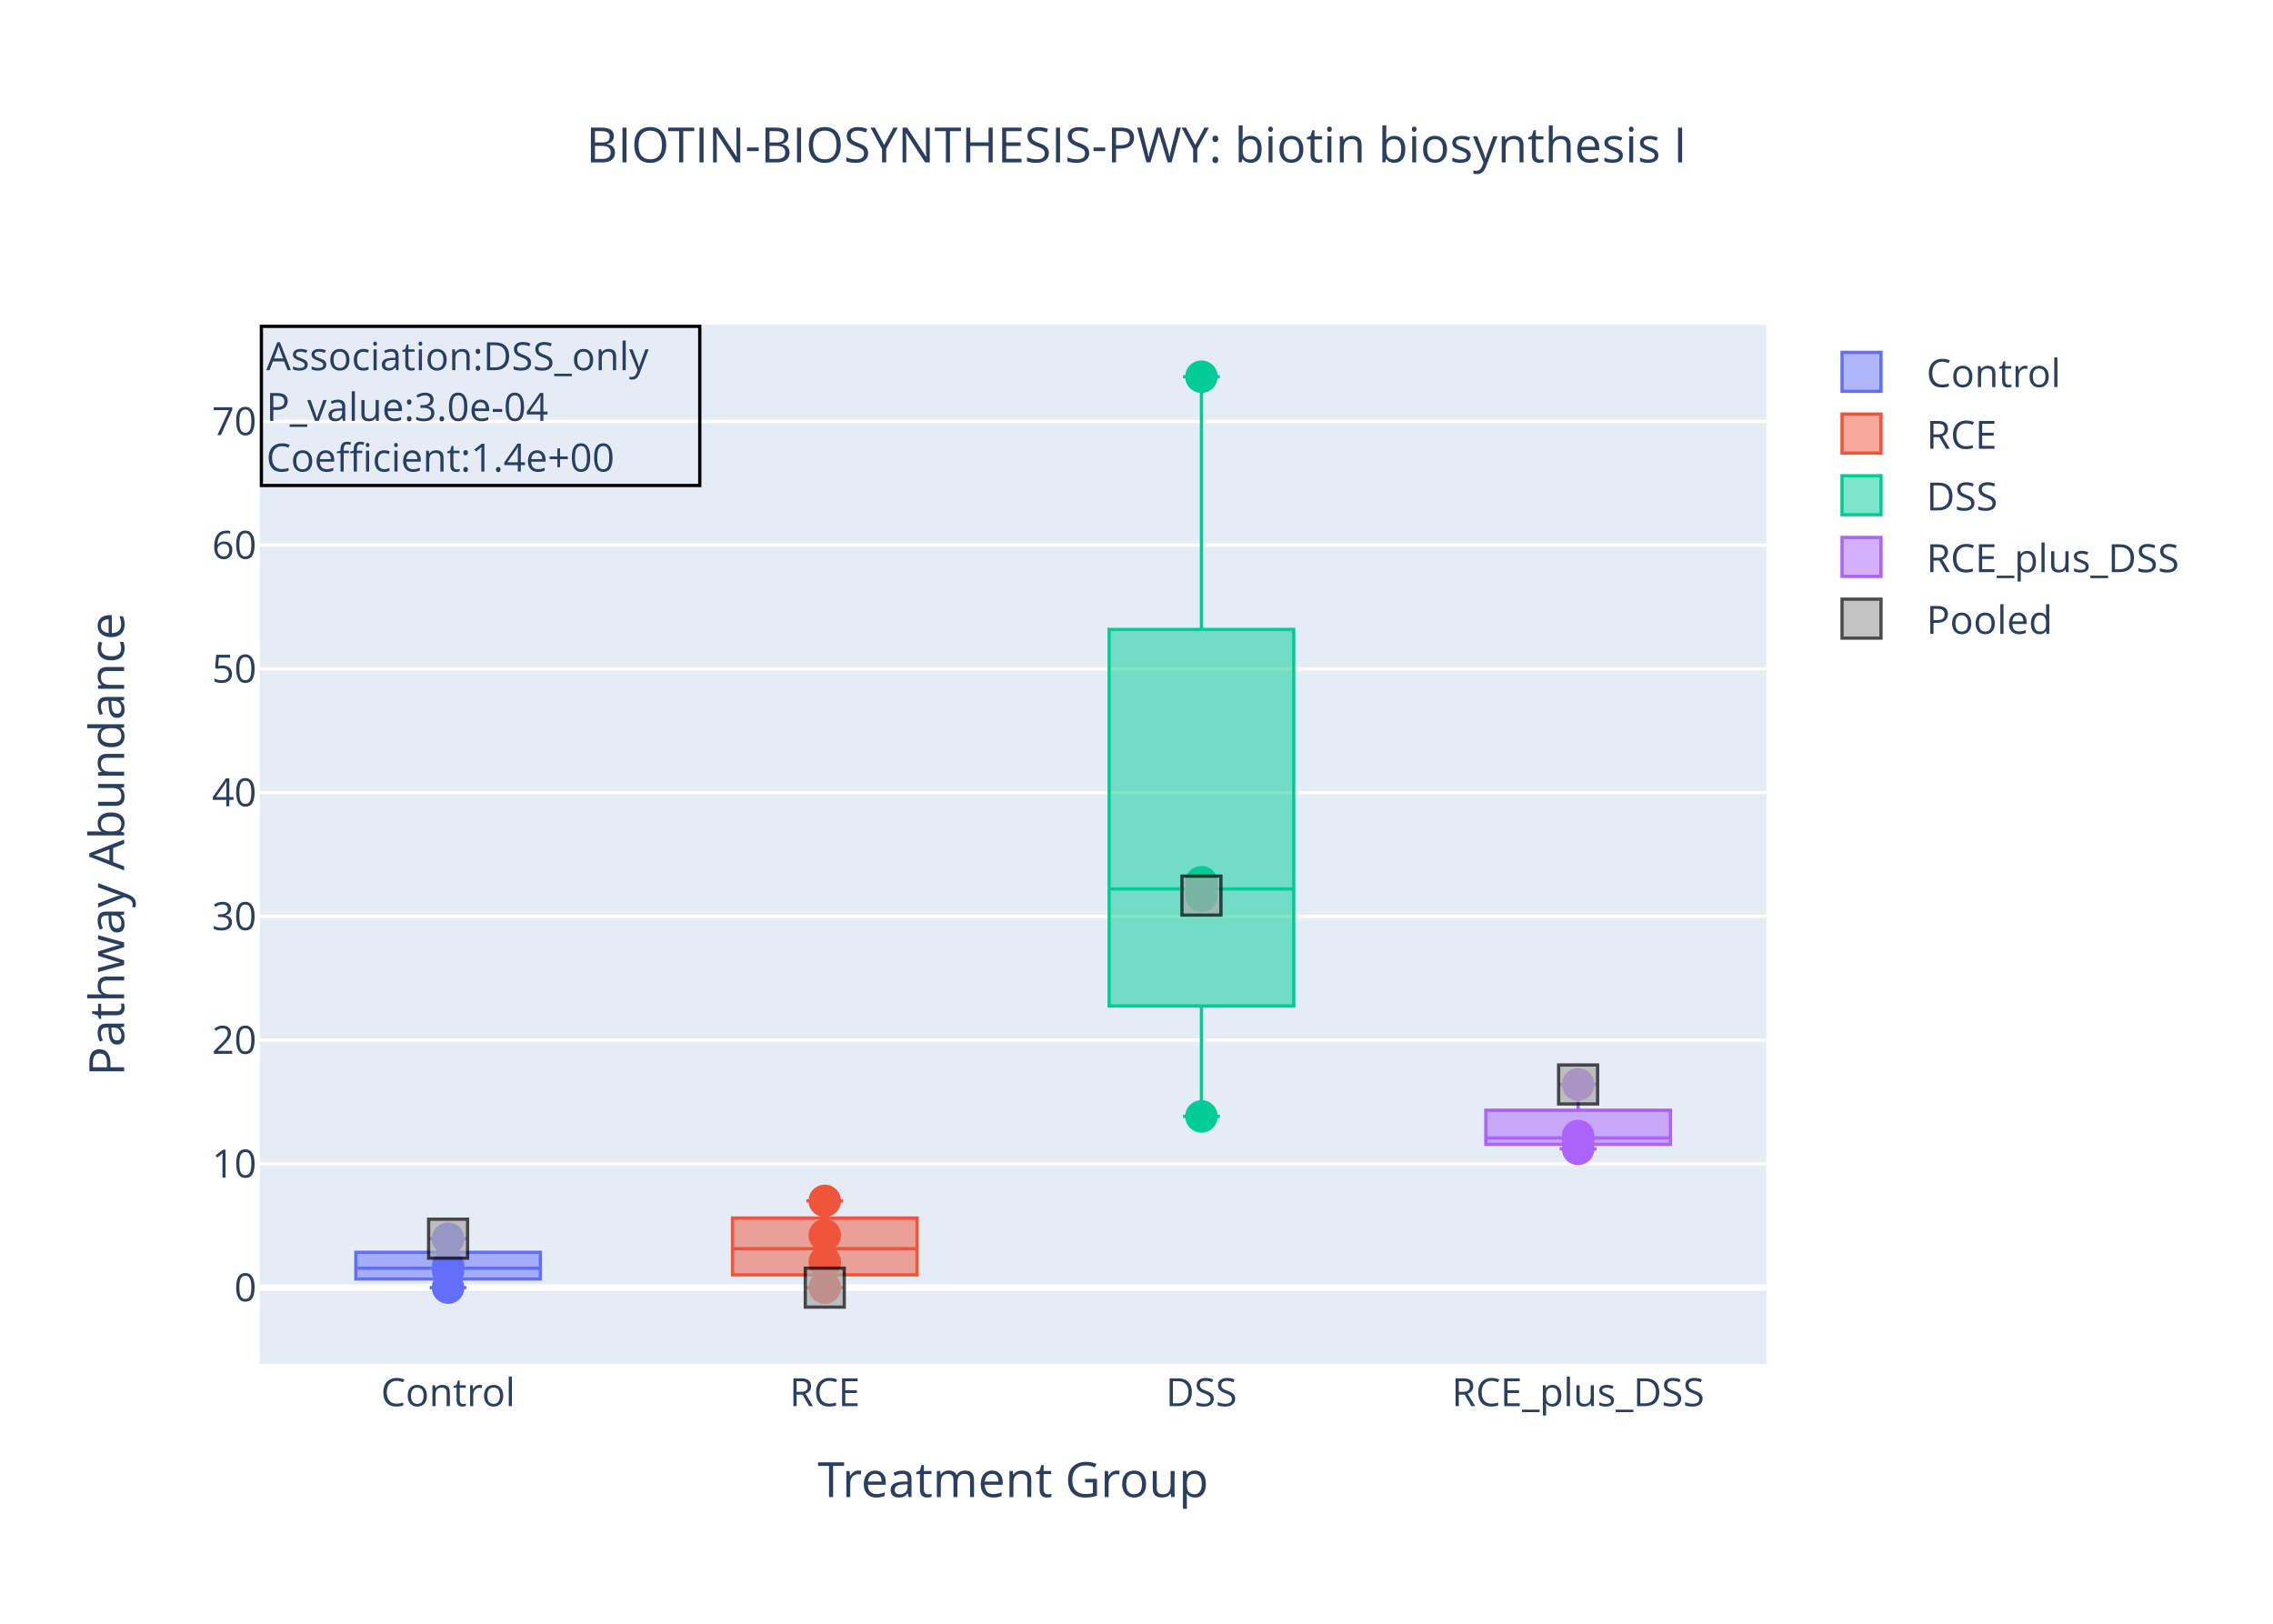
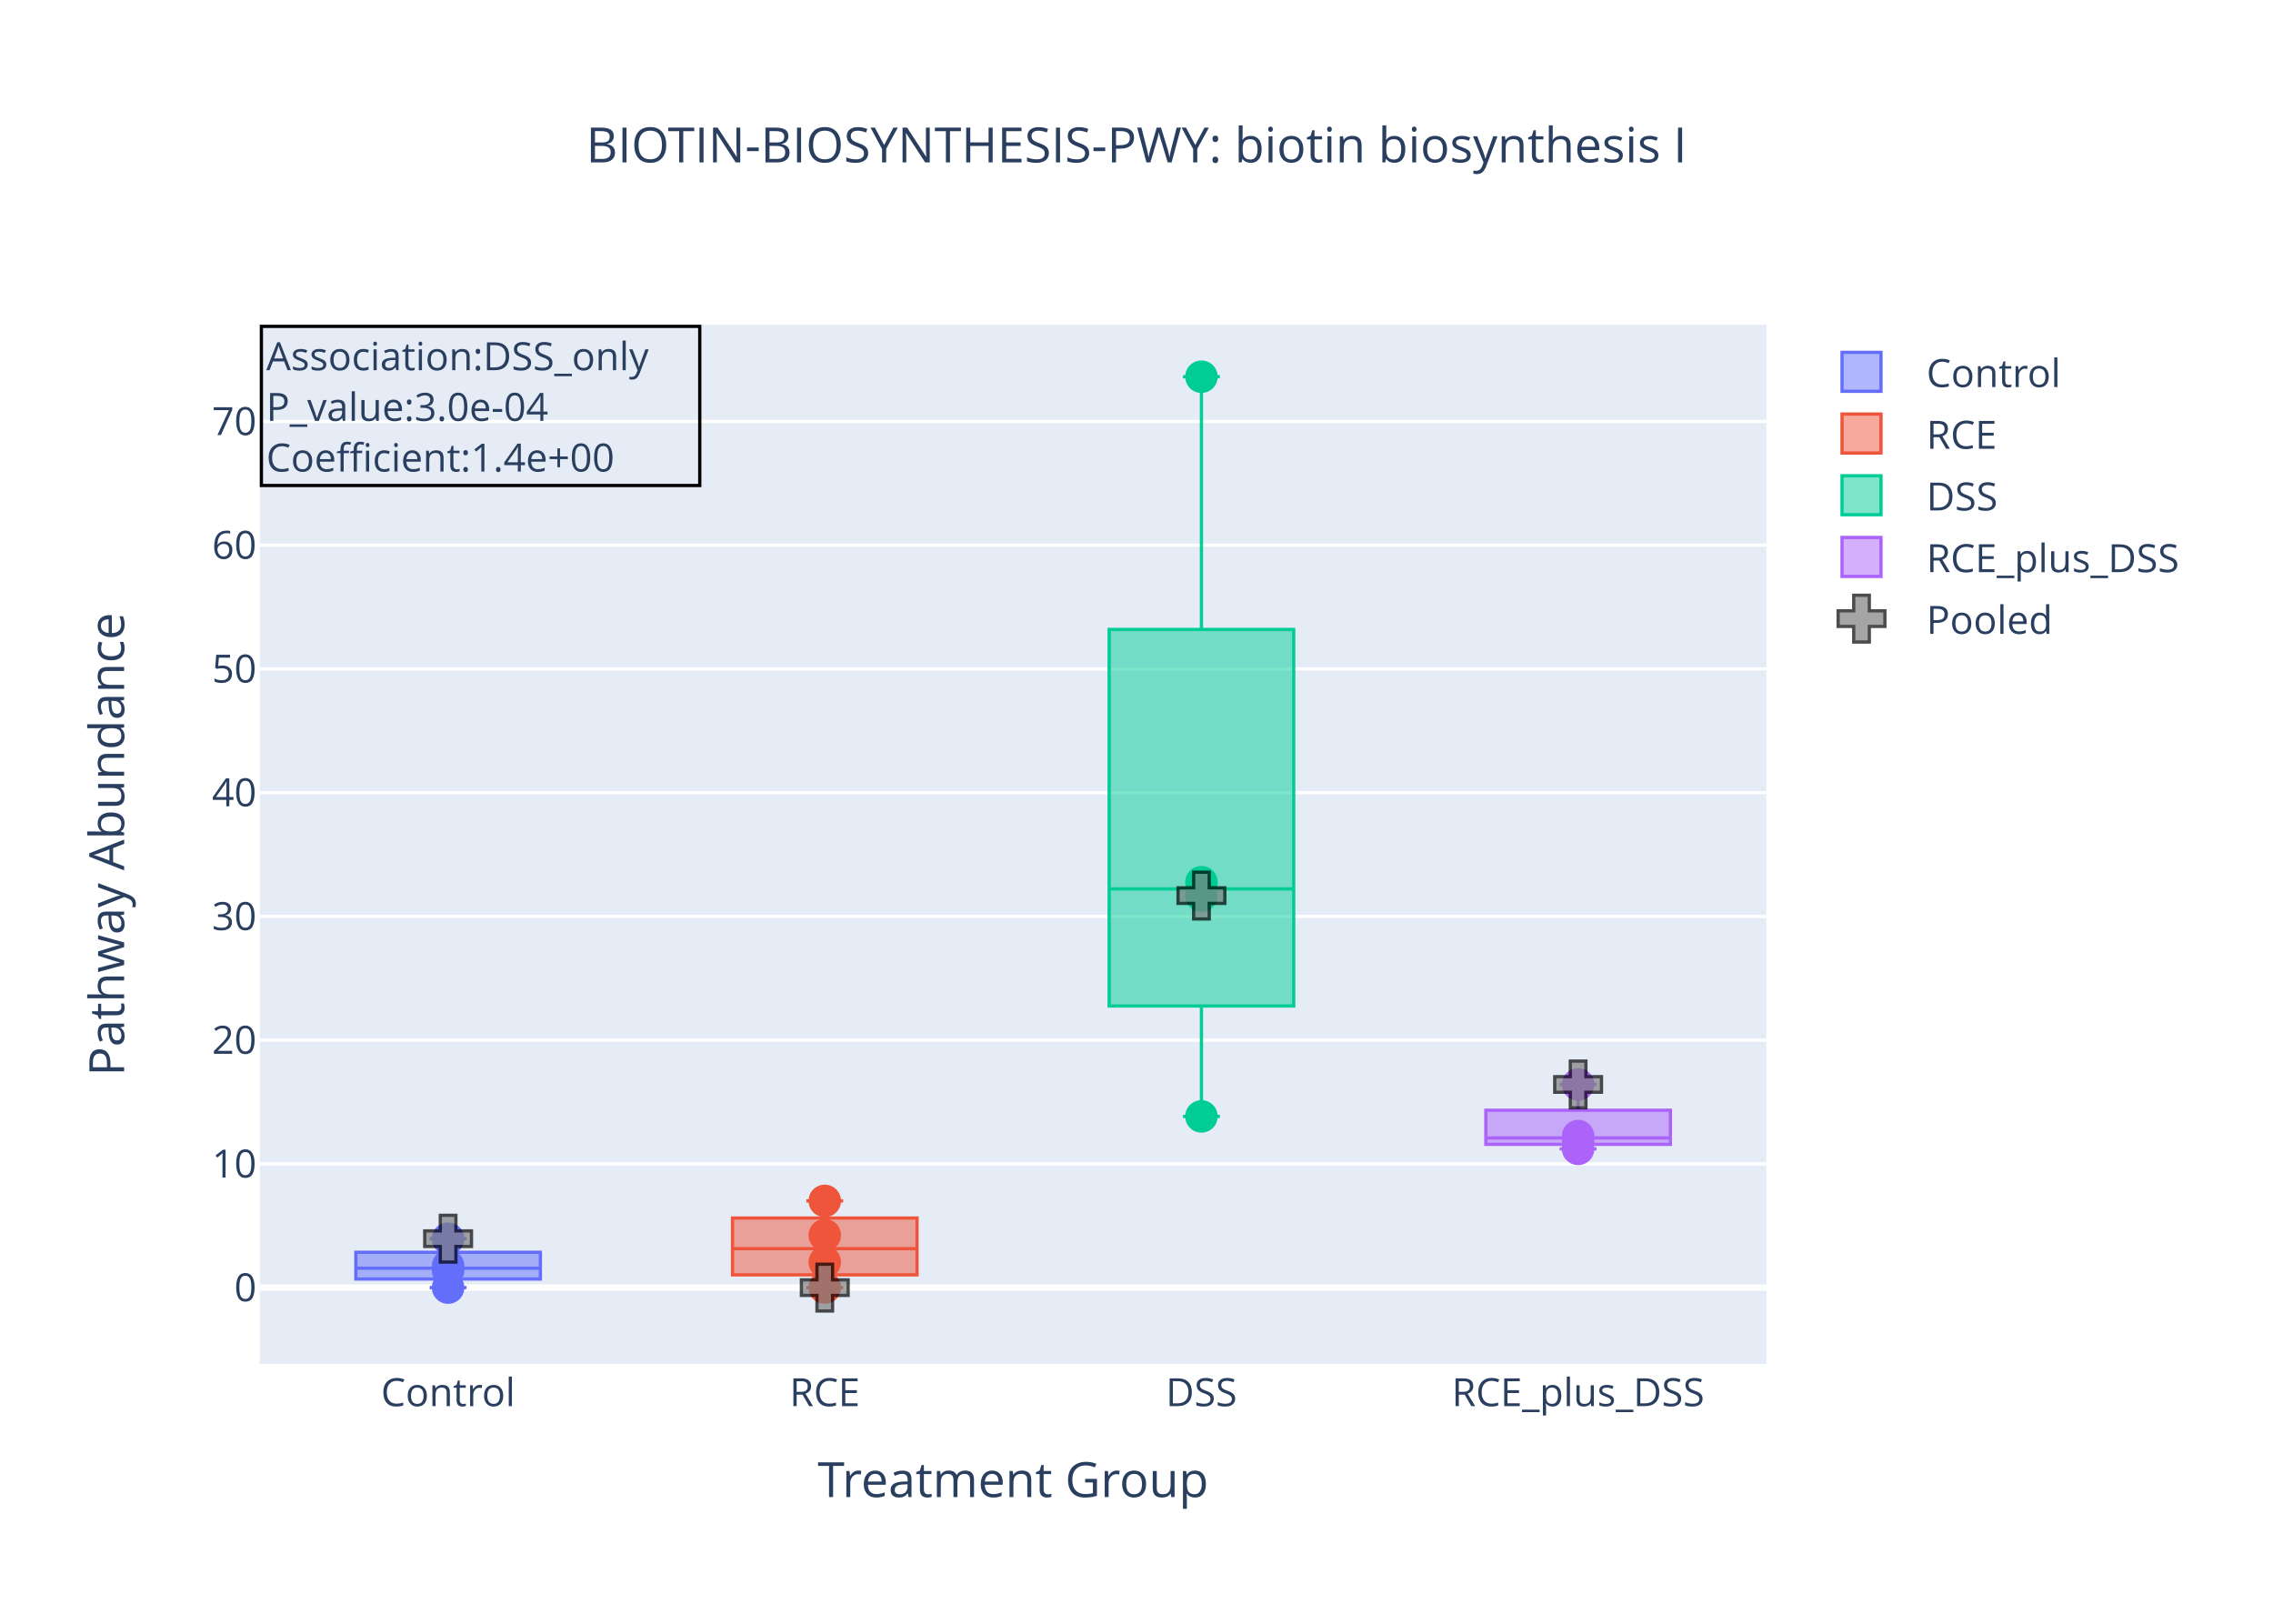
<svg xmlns="http://www.w3.org/2000/svg" class="main-svg" width="700" height="500" style="" viewBox="0 0 700 500">
  <rect x="0" y="0" width="700" height="500" style="fill: rgb(255, 255, 255); fill-opacity: 1;" />
-   <defs id="defs-d3e9e6">
+   <defs id="defs-d79c30">
    <g class="clips">
-       <clipPath id="clipd3e9e6xyplot" class="plotclip">
+       <clipPath id="clipd79c30xyplot" class="plotclip">
        <rect width="464" height="320" />
      </clipPath>
-       <clipPath class="axesclip" id="clipd3e9e6x">
+       <clipPath class="axesclip" id="clipd79c30x">
        <rect x="80" y="0" width="464" height="500" />
      </clipPath>
-       <clipPath class="axesclip" id="clipd3e9e6y">
+       <clipPath class="axesclip" id="clipd79c30y">
        <rect x="0" y="100" width="700" height="320" />
      </clipPath>
-       <clipPath class="axesclip" id="clipd3e9e6xy">
+       <clipPath class="axesclip" id="clipd79c30xy">
        <rect x="80" y="100" width="464" height="320" />
      </clipPath>
    </g>
    <g class="gradients" />
    <g class="patterns" />
  </defs>
  <g class="bglayer">
    <rect class="bg" x="80" y="100" width="464" height="320" style="fill: rgb(229, 236, 246); fill-opacity: 1; stroke-width: 0;" />
  </g>
  <g class="layer-below">
    <g class="imagelayer" />
    <g class="shapelayer" />
  </g>
  <g class="cartesianlayer">
    <g class="subplot xy">
      <g class="layer-subplot">
        <g class="shapelayer" />
        <g class="imagelayer" />
      </g>
      <g class="minor-gridlayer">
        <g class="x" />
        <g class="y" />
      </g>
      <g class="gridlayer">
        <g class="x" />
        <g class="y">
          <path class="ygrid crisp" transform="translate(0,358.4)" d="M80,0h464" style="stroke: rgb(255, 255, 255); stroke-opacity: 1; stroke-width: 1px;" />
          <path class="ygrid crisp" transform="translate(0,320.29)" d="M80,0h464" style="stroke: rgb(255, 255, 255); stroke-opacity: 1; stroke-width: 1px;" />
          <path class="ygrid crisp" transform="translate(0,282.19)" d="M80,0h464" style="stroke: rgb(255, 255, 255); stroke-opacity: 1; stroke-width: 1px;" />
          <path class="ygrid crisp" transform="translate(0,244.08)" d="M80,0h464" style="stroke: rgb(255, 255, 255); stroke-opacity: 1; stroke-width: 1px;" />
          <path class="ygrid crisp" transform="translate(0,205.98)" d="M80,0h464" style="stroke: rgb(255, 255, 255); stroke-opacity: 1; stroke-width: 1px;" />
          <path class="ygrid crisp" transform="translate(0,167.87)" d="M80,0h464" style="stroke: rgb(255, 255, 255); stroke-opacity: 1; stroke-width: 1px;" />
          <path class="ygrid crisp" transform="translate(0,129.77)" d="M80,0h464" style="stroke: rgb(255, 255, 255); stroke-opacity: 1; stroke-width: 1px;" />
        </g>
      </g>
      <g class="zerolinelayer">
        <path class="yzl zl crisp" transform="translate(0,396.5)" d="M80,0h464" style="stroke: rgb(255, 255, 255); stroke-opacity: 1; stroke-width: 2px;" />
      </g>
      <path class="xlines-below" />
      <path class="ylines-below" />
      <g class="overlines-below" />
      <g class="xaxislayer-below" />
      <g class="yaxislayer-below" />
      <g class="overaxes-below" />
-       <g class="plot" transform="translate(80,100)" clip-path="url(#clipd3e9e6xyplot)">
+       <g class="plot" transform="translate(80,100)" clip-path="url(#clipd79c30xyplot)">
        <g class="boxlayer mlayer">
          <g class="trace boxes" style="opacity: 1;">
            <path class="box" d="M29.58,290.52H86.42M29.58,293.85H86.42V285.62H29.58ZM58,293.85V296.5M58,285.62V281.43M52.32,296.5H63.68M52.32,281.43H63.68" style="vector-effect: non-scaling-stroke; stroke-width: 1px; stroke: rgb(99, 110, 250); stroke-opacity: 1; fill: rgb(99, 110, 250); fill-opacity: 0.5;" />
            <g class="points">
              <path class="point" transform="translate(58,296.5)" d="M5,0A5,5 0 1,1 0,-5A5,5 0 0,1 5,0Z" style="opacity: 1; stroke-width: 0px; fill: rgb(99, 110, 250); fill-opacity: 1;" />
              <path class="point" transform="translate(58,291.21)" d="M5,0A5,5 0 1,1 0,-5A5,5 0 0,1 5,0Z" style="opacity: 1; stroke-width: 0px; fill: rgb(99, 110, 250); fill-opacity: 1;" />
              <path class="point" transform="translate(58,289.82)" d="M5,0A5,5 0 1,1 0,-5A5,5 0 0,1 5,0Z" style="opacity: 1; stroke-width: 0px; fill: rgb(99, 110, 250); fill-opacity: 1;" />
              <path class="point" transform="translate(58,281.43)" d="M5,0A5,5 0 1,1 0,-5A5,5 0 0,1 5,0Z" style="opacity: 1; stroke-width: 0px; fill: rgb(99, 110, 250); fill-opacity: 1;" />
            </g>
          </g>
          <g class="trace boxes" style="opacity: 1;">
            <path class="box" d="M145.58,284.5H202.42M145.58,292.57H202.42V275.07H145.58ZM174,292.57V296.5M174,275.07V269.79M168.32,296.5H179.68M168.32,269.79H179.68" style="vector-effect: non-scaling-stroke; stroke-width: 1px; stroke: rgb(239, 85, 59); stroke-opacity: 1; fill: rgb(239, 85, 59); fill-opacity: 0.5;" />
            <g class="points">
              <path class="point" transform="translate(174,296.5)" d="M5,0A5,5 0 1,1 0,-5A5,5 0 0,1 5,0Z" style="opacity: 1; stroke-width: 0px; fill: rgb(239, 85, 59); fill-opacity: 1;" />
              <path class="point" transform="translate(174,288.64)" d="M5,0A5,5 0 1,1 0,-5A5,5 0 0,1 5,0Z" style="opacity: 1; stroke-width: 0px; fill: rgb(239, 85, 59); fill-opacity: 1;" />
              <path class="point" transform="translate(174,280.35)" d="M5,0A5,5 0 1,1 0,-5A5,5 0 0,1 5,0Z" style="opacity: 1; stroke-width: 0px; fill: rgb(239, 85, 59); fill-opacity: 1;" />
              <path class="point" transform="translate(174,269.79)" d="M5,0A5,5 0 1,1 0,-5A5,5 0 0,1 5,0Z" style="opacity: 1; stroke-width: 0px; fill: rgb(239, 85, 59); fill-opacity: 1;" />
            </g>
          </g>
          <g class="trace boxes" style="opacity: 1;">
            <path class="box" d="M261.58,173.72H318.42M261.58,209.78H318.42V93.83H261.58ZM290,209.78V243.77M290,93.83V16M284.32,243.77H295.68M284.32,16H295.68" style="vector-effect: non-scaling-stroke; stroke-width: 1px; stroke: rgb(0, 204, 150); stroke-opacity: 1; fill: rgb(0, 204, 150); fill-opacity: 0.5;" />
            <g class="points">
              <path class="point" transform="translate(290,243.77)" d="M5,0A5,5 0 1,1 0,-5A5,5 0 0,1 5,0Z" style="opacity: 1; stroke-width: 0px; fill: rgb(0, 204, 150); fill-opacity: 1;" />
              <path class="point" transform="translate(290,175.78)" d="M5,0A5,5 0 1,1 0,-5A5,5 0 0,1 5,0Z" style="opacity: 1; stroke-width: 0px; fill: rgb(0, 204, 150); fill-opacity: 1;" />
              <path class="point" transform="translate(290,171.66)" d="M5,0A5,5 0 1,1 0,-5A5,5 0 0,1 5,0Z" style="opacity: 1; stroke-width: 0px; fill: rgb(0, 204, 150); fill-opacity: 1;" />
              <path class="point" transform="translate(290,16)" d="M5,0A5,5 0 1,1 0,-5A5,5 0 0,1 5,0Z" style="opacity: 1; stroke-width: 0px; fill: rgb(0, 204, 150); fill-opacity: 1;" />
            </g>
          </g>
          <g class="trace boxes" style="opacity: 1;">
            <path class="box" d="M377.58,250.41H434.42M377.58,252.38H434.42V241.88H377.58ZM406,252.38V253.77M406,241.88V233.94M400.32,253.77H411.68M400.32,233.94H411.68" style="vector-effect: non-scaling-stroke; stroke-width: 1px; stroke: rgb(171, 99, 250); stroke-opacity: 1; fill: rgb(171, 99, 250); fill-opacity: 0.5;" />
            <g class="points">
              <path class="point" transform="translate(406,253.77)" d="M5,0A5,5 0 1,1 0,-5A5,5 0 0,1 5,0Z" style="opacity: 1; stroke-width: 0px; fill: rgb(171, 99, 250); fill-opacity: 1;" />
              <path class="point" transform="translate(406,250.99)" d="M5,0A5,5 0 1,1 0,-5A5,5 0 0,1 5,0Z" style="opacity: 1; stroke-width: 0px; fill: rgb(171, 99, 250); fill-opacity: 1;" />
              <path class="point" transform="translate(406,249.82)" d="M5,0A5,5 0 1,1 0,-5A5,5 0 0,1 5,0Z" style="opacity: 1; stroke-width: 0px; fill: rgb(171, 99, 250); fill-opacity: 1;" />
              <path class="point" transform="translate(406,233.94)" d="M5,0A5,5 0 1,1 0,-5A5,5 0 0,1 5,0Z" style="opacity: 1; stroke-width: 0px; fill: rgb(171, 99, 250); fill-opacity: 1;" />
            </g>
          </g>
        </g>
        <g class="scatterlayer mlayer">
-           <g class="trace scatter tracefa74e5" style="stroke-miterlimit: 2; opacity: 1;">
+           <g class="trace scatter trace42bbf5" style="stroke-miterlimit: 2; opacity: 1;">
            <g class="fills" />
            <g class="errorbars" />
            <g class="lines" />
            <g class="points">
-               <path class="point" transform="translate(58,281.43)" d="M6,6H-6V-6H6Z" style="opacity: 0.7; stroke-width: 1px; fill: rgb(169, 169, 169); fill-opacity: 1; stroke: rgb(0, 0, 0); stroke-opacity: 1;" />
-               <path class="point" transform="translate(290,175.78)" d="M6,6H-6V-6H6Z" style="opacity: 0.7; stroke-width: 1px; fill: rgb(169, 169, 169); fill-opacity: 1; stroke: rgb(0, 0, 0); stroke-opacity: 1;" />
-               <path class="point" transform="translate(174,296.5)" d="M6,6H-6V-6H6Z" style="opacity: 0.7; stroke-width: 1px; fill: rgb(169, 169, 169); fill-opacity: 1; stroke: rgb(0, 0, 0); stroke-opacity: 1;" />
-               <path class="point" transform="translate(406,233.94)" d="M6,6H-6V-6H6Z" style="opacity: 0.7; stroke-width: 1px; fill: rgb(169, 169, 169); fill-opacity: 1; stroke: rgb(0, 0, 0); stroke-opacity: 1;" />
+               <path class="point" transform="translate(58,281.43)" d="M7.2,2.4H2.4V7.2H-2.4V2.4H-7.2V-2.4H-2.4V-7.2H2.4V-2.4H7.2Z" style="opacity: 0.7; stroke-width: 1px; fill: rgb(127, 127, 127); fill-opacity: 1; stroke: rgb(0, 0, 0); stroke-opacity: 1;" />
+               <path class="point" transform="translate(290,175.78)" d="M7.2,2.4H2.4V7.2H-2.4V2.4H-7.2V-2.4H-2.4V-7.2H2.4V-2.4H7.2Z" style="opacity: 0.7; stroke-width: 1px; fill: rgb(127, 127, 127); fill-opacity: 1; stroke: rgb(0, 0, 0); stroke-opacity: 1;" />
+               <path class="point" transform="translate(174,296.5)" d="M7.2,2.4H2.4V7.2H-2.4V2.4H-7.2V-2.4H-2.4V-7.2H2.4V-2.4H7.2Z" style="opacity: 0.7; stroke-width: 1px; fill: rgb(127, 127, 127); fill-opacity: 1; stroke: rgb(0, 0, 0); stroke-opacity: 1;" />
+               <path class="point" transform="translate(406,233.94)" d="M7.2,2.4H2.4V7.2H-2.4V2.4H-7.2V-2.4H-2.4V-7.2H2.4V-2.4H7.2Z" style="opacity: 0.7; stroke-width: 1px; fill: rgb(127, 127, 127); fill-opacity: 1; stroke: rgb(0, 0, 0); stroke-opacity: 1;" />
            </g>
            <g class="text" />
          </g>
        </g>
      </g>
      <g class="overplot" />
      <path class="xlines-above crisp" d="M0,0" style="fill: none;" />
      <path class="ylines-above crisp" d="M0,0" style="fill: none;" />
      <g class="overlines-above" />
      <g class="xaxislayer-above">
        <g class="xtick">
          <text text-anchor="middle" x="0" y="433" transform="translate(138,0)" style="font-family: 'Open Sans', verdana, arial, sans-serif; font-size: 12px; fill: rgb(42, 63, 95); fill-opacity: 1; white-space: pre; opacity: 1;">Control</text>
        </g>
        <g class="xtick">
          <text text-anchor="middle" x="0" y="433" transform="translate(254,0)" style="font-family: 'Open Sans', verdana, arial, sans-serif; font-size: 12px; fill: rgb(42, 63, 95); fill-opacity: 1; white-space: pre; opacity: 1;">RCE</text>
        </g>
        <g class="xtick">
          <text text-anchor="middle" x="0" y="433" transform="translate(370,0)" style="font-family: 'Open Sans', verdana, arial, sans-serif; font-size: 12px; fill: rgb(42, 63, 95); fill-opacity: 1; white-space: pre; opacity: 1;">DSS</text>
        </g>
        <g class="xtick">
          <text text-anchor="middle" x="0" y="433" transform="translate(486,0)" style="font-family: 'Open Sans', verdana, arial, sans-serif; font-size: 12px; fill: rgb(42, 63, 95); fill-opacity: 1; white-space: pre; opacity: 1;">RCE_plus_DSS</text>
        </g>
      </g>
      <g class="yaxislayer-above">
        <g class="ytick">
          <text text-anchor="end" x="79" y="4.2" transform="translate(0,396.5)" style="font-family: 'Open Sans', verdana, arial, sans-serif; font-size: 12px; fill: rgb(42, 63, 95); fill-opacity: 1; white-space: pre; opacity: 1;">0</text>
        </g>
        <g class="ytick">
          <text text-anchor="end" x="79" y="4.2" style="font-family: 'Open Sans', verdana, arial, sans-serif; font-size: 12px; fill: rgb(42, 63, 95); fill-opacity: 1; white-space: pre; opacity: 1;" transform="translate(0,358.4)">10</text>
        </g>
        <g class="ytick">
          <text text-anchor="end" x="79" y="4.2" style="font-family: 'Open Sans', verdana, arial, sans-serif; font-size: 12px; fill: rgb(42, 63, 95); fill-opacity: 1; white-space: pre; opacity: 1;" transform="translate(0,320.29)">20</text>
        </g>
        <g class="ytick">
          <text text-anchor="end" x="79" y="4.2" style="font-family: 'Open Sans', verdana, arial, sans-serif; font-size: 12px; fill: rgb(42, 63, 95); fill-opacity: 1; white-space: pre; opacity: 1;" transform="translate(0,282.19)">30</text>
        </g>
        <g class="ytick">
          <text text-anchor="end" x="79" y="4.2" style="font-family: 'Open Sans', verdana, arial, sans-serif; font-size: 12px; fill: rgb(42, 63, 95); fill-opacity: 1; white-space: pre; opacity: 1;" transform="translate(0,244.08)">40</text>
        </g>
        <g class="ytick">
          <text text-anchor="end" x="79" y="4.2" style="font-family: 'Open Sans', verdana, arial, sans-serif; font-size: 12px; fill: rgb(42, 63, 95); fill-opacity: 1; white-space: pre; opacity: 1;" transform="translate(0,205.98)">50</text>
        </g>
        <g class="ytick">
          <text text-anchor="end" x="79" y="4.2" style="font-family: 'Open Sans', verdana, arial, sans-serif; font-size: 12px; fill: rgb(42, 63, 95); fill-opacity: 1; white-space: pre; opacity: 1;" transform="translate(0,167.87)">60</text>
        </g>
        <g class="ytick">
          <text text-anchor="end" x="79" y="4.2" style="font-family: 'Open Sans', verdana, arial, sans-serif; font-size: 12px; fill: rgb(42, 63, 95); fill-opacity: 1; white-space: pre; opacity: 1;" transform="translate(0,129.77)">70</text>
        </g>
      </g>
      <g class="overaxes-above" />
    </g>
  </g>
  <g class="polarlayer" />
  <g class="smithlayer" />
  <g class="ternarylayer" />
  <g class="geolayer" />
  <g class="funnelarealayer" />
  <g class="pielayer" />
  <g class="iciclelayer" />
  <g class="treemaplayer" />
  <g class="sunburstlayer" />
  <g class="glimages" />
-   <defs id="topdefs-d3e9e6">
+   <defs id="topdefs-d79c30">
    <g class="clips" />
-     <clipPath id="legendd3e9e6">
+     <clipPath id="legendd79c30">
      <rect width="135" height="105" x="0" y="0" />
    </clipPath>
  </defs>
  <g class="layer-above">
    <g class="imagelayer" />
    <g class="shapelayer" />
  </g>
  <g class="infolayer">
    <g class="legend" pointer-events="all" transform="translate(553.28,100)">
      <rect class="bg" shape-rendering="crispEdges" width="135" height="105" x="0" y="0" style="stroke: rgb(68, 68, 68); stroke-opacity: 1; fill: rgb(255, 255, 255); fill-opacity: 1; stroke-width: 0px;" />
-       <g class="scrollbox" transform="" clip-path="url(#legendd3e9e6)">
+       <g class="scrollbox" transform="" clip-path="url(#legendd79c30)">
        <g class="groups">
          <g class="traces" transform="translate(0,14.5)" style="opacity: 1;">
            <text class="legendtext" text-anchor="start" x="40" y="4.68" style="font-family: 'Open Sans', verdana, arial, sans-serif; font-size: 12px; fill: rgb(42, 63, 95); fill-opacity: 1; white-space: pre;">Control</text>
            <g class="layers" style="opacity: 1;">
              <g class="legendfill" />
              <g class="legendlines" />
              <g class="legendsymbols">
                <g class="legendpoints">
                  <path class="legendbox" d="M6,6H-6V-6H6Z" transform="translate(20,0)" style="stroke-width: 1px; fill: rgb(99, 110, 250); fill-opacity: 0.5; stroke: rgb(99, 110, 250); stroke-opacity: 1;" />
                </g>
              </g>
            </g>
            <rect class="legendtoggle" x="0" y="-9.5" width="129.844" height="19" style="fill: rgb(0, 0, 0); fill-opacity: 0;" />
          </g>
          <g class="traces" transform="translate(0,33.5)" style="opacity: 1;">
            <text class="legendtext" text-anchor="start" x="40" y="4.68" style="font-family: 'Open Sans', verdana, arial, sans-serif; font-size: 12px; fill: rgb(42, 63, 95); fill-opacity: 1; white-space: pre;">RCE</text>
            <g class="layers" style="opacity: 1;">
              <g class="legendfill" />
              <g class="legendlines" />
              <g class="legendsymbols">
                <g class="legendpoints">
                  <path class="legendbox" d="M6,6H-6V-6H6Z" transform="translate(20,0)" style="stroke-width: 1px; fill: rgb(239, 85, 59); fill-opacity: 0.5; stroke: rgb(239, 85, 59); stroke-opacity: 1;" />
                </g>
              </g>
            </g>
            <rect class="legendtoggle" x="0" y="-9.5" width="129.844" height="19" style="fill: rgb(0, 0, 0); fill-opacity: 0;" />
          </g>
          <g class="traces" transform="translate(0,52.5)" style="opacity: 1;">
            <text class="legendtext" text-anchor="start" x="40" y="4.68" style="font-family: 'Open Sans', verdana, arial, sans-serif; font-size: 12px; fill: rgb(42, 63, 95); fill-opacity: 1; white-space: pre;">DSS</text>
            <g class="layers" style="opacity: 1;">
              <g class="legendfill" />
              <g class="legendlines" />
              <g class="legendsymbols">
                <g class="legendpoints">
                  <path class="legendbox" d="M6,6H-6V-6H6Z" transform="translate(20,0)" style="stroke-width: 1px; fill: rgb(0, 204, 150); fill-opacity: 0.5; stroke: rgb(0, 204, 150); stroke-opacity: 1;" />
                </g>
              </g>
            </g>
            <rect class="legendtoggle" x="0" y="-9.5" width="129.844" height="19" style="fill: rgb(0, 0, 0); fill-opacity: 0;" />
          </g>
          <g class="traces" transform="translate(0,71.5)" style="opacity: 1;">
            <text class="legendtext" text-anchor="start" x="40" y="4.68" style="font-family: 'Open Sans', verdana, arial, sans-serif; font-size: 12px; fill: rgb(42, 63, 95); fill-opacity: 1; white-space: pre;">RCE_plus_DSS</text>
            <g class="layers" style="opacity: 1;">
              <g class="legendfill" />
              <g class="legendlines" />
              <g class="legendsymbols">
                <g class="legendpoints">
                  <path class="legendbox" d="M6,6H-6V-6H6Z" transform="translate(20,0)" style="stroke-width: 1px; fill: rgb(171, 99, 250); fill-opacity: 0.5; stroke: rgb(171, 99, 250); stroke-opacity: 1;" />
                </g>
              </g>
            </g>
            <rect class="legendtoggle" x="0" y="-9.5" width="129.844" height="19" style="fill: rgb(0, 0, 0); fill-opacity: 0;" />
          </g>
          <g class="traces" transform="translate(0,90.5)" style="opacity: 1;">
            <text class="legendtext" text-anchor="start" x="40" y="4.68" style="font-family: 'Open Sans', verdana, arial, sans-serif; font-size: 12px; fill: rgb(42, 63, 95); fill-opacity: 1; white-space: pre;">Pooled</text>
            <g class="layers" style="opacity: 1;">
              <g class="legendfill" />
              <g class="legendlines" />
              <g class="legendsymbols">
                <g class="legendpoints">
-                   <path class="scatterpts" transform="translate(20,0)" d="M6,6H-6V-6H6Z" style="opacity: 0.7; stroke-width: 1px; fill: rgb(169, 169, 169); fill-opacity: 1; stroke: rgb(0, 0, 0); stroke-opacity: 1;" />
+                   <path class="scatterpts" transform="translate(20,0)" d="M7.2,2.4H2.4V7.2H-2.4V2.4H-7.2V-2.4H-2.4V-7.2H2.4V-2.4H7.2Z" style="opacity: 0.7; stroke-width: 1px; fill: rgb(127, 127, 127); fill-opacity: 1; stroke: rgb(0, 0, 0); stroke-opacity: 1;" />
                </g>
              </g>
            </g>
            <rect class="legendtoggle" x="0" y="-9.5" width="129.844" height="19" style="fill: rgb(0, 0, 0); fill-opacity: 0;" />
          </g>
        </g>
      </g>
      <rect class="scrollbar" rx="20" ry="3" width="0" height="0" x="0" y="0" style="fill: rgb(128, 139, 164); fill-opacity: 1;" />
    </g>
    <g class="g-gtitle">
      <text class="gtitle" x="350" y="50" text-anchor="middle" dy="0em" style="font-family: 'Open Sans', verdana, arial, sans-serif; font-size: 15px; fill: rgb(42, 63, 95); opacity: 1; font-weight: normal; white-space: pre;">BIOTIN-BIOSYNTHESIS-PWY: biotin biosynthesis I</text>
    </g>
    <g class="g-xtitle">
      <text class="xtitle" x="312" y="461" text-anchor="middle" style="font-family: 'Open Sans', verdana, arial, sans-serif; font-size: 15px; fill: rgb(42, 63, 95); opacity: 1; font-weight: normal; white-space: pre;">Treatment Group</text>
    </g>
    <g class="g-ytitle">
      <text class="ytitle" transform="rotate(-90,38.23438,260)" x="38.234" y="260" text-anchor="middle" style="font-family: 'Open Sans', verdana, arial, sans-serif; font-size: 15px; fill: rgb(42, 63, 95); opacity: 1; font-weight: normal; white-space: pre;">Pathway Abundance</text>
    </g>
    <g class="annotation" data-index="0" style="opacity: 1;">
      <g class="annotation-text-g" transform="rotate(0,148,125)">
        <g class="cursor-pointer" transform="translate(80,100)">
          <rect class="bg" x="0.5" y="0.5" width="135" height="49" style="stroke-width: 1px; stroke: rgb(0, 0, 0); stroke-opacity: 1; fill: rgb(0, 0, 0); fill-opacity: 0;" />
          <text class="annotation-text" text-anchor="start" x="2" y="14" style="font-family: 'Open Sans', verdana, arial, sans-serif; font-size: 12px; fill: rgb(42, 63, 95); fill-opacity: 1; white-space: pre;">
            <tspan class="line" dy="0em" x="2" y="14">Association:DSS_only</tspan>
            <tspan class="line" dy="1.3em" x="2" y="14">P_value:3.0e-04</tspan>
            <tspan class="line" dy="2.6em" x="2" y="14">Coefficient:1.4e+00</tspan>
          </text>
        </g>
      </g>
    </g>
  </g>
</svg>
